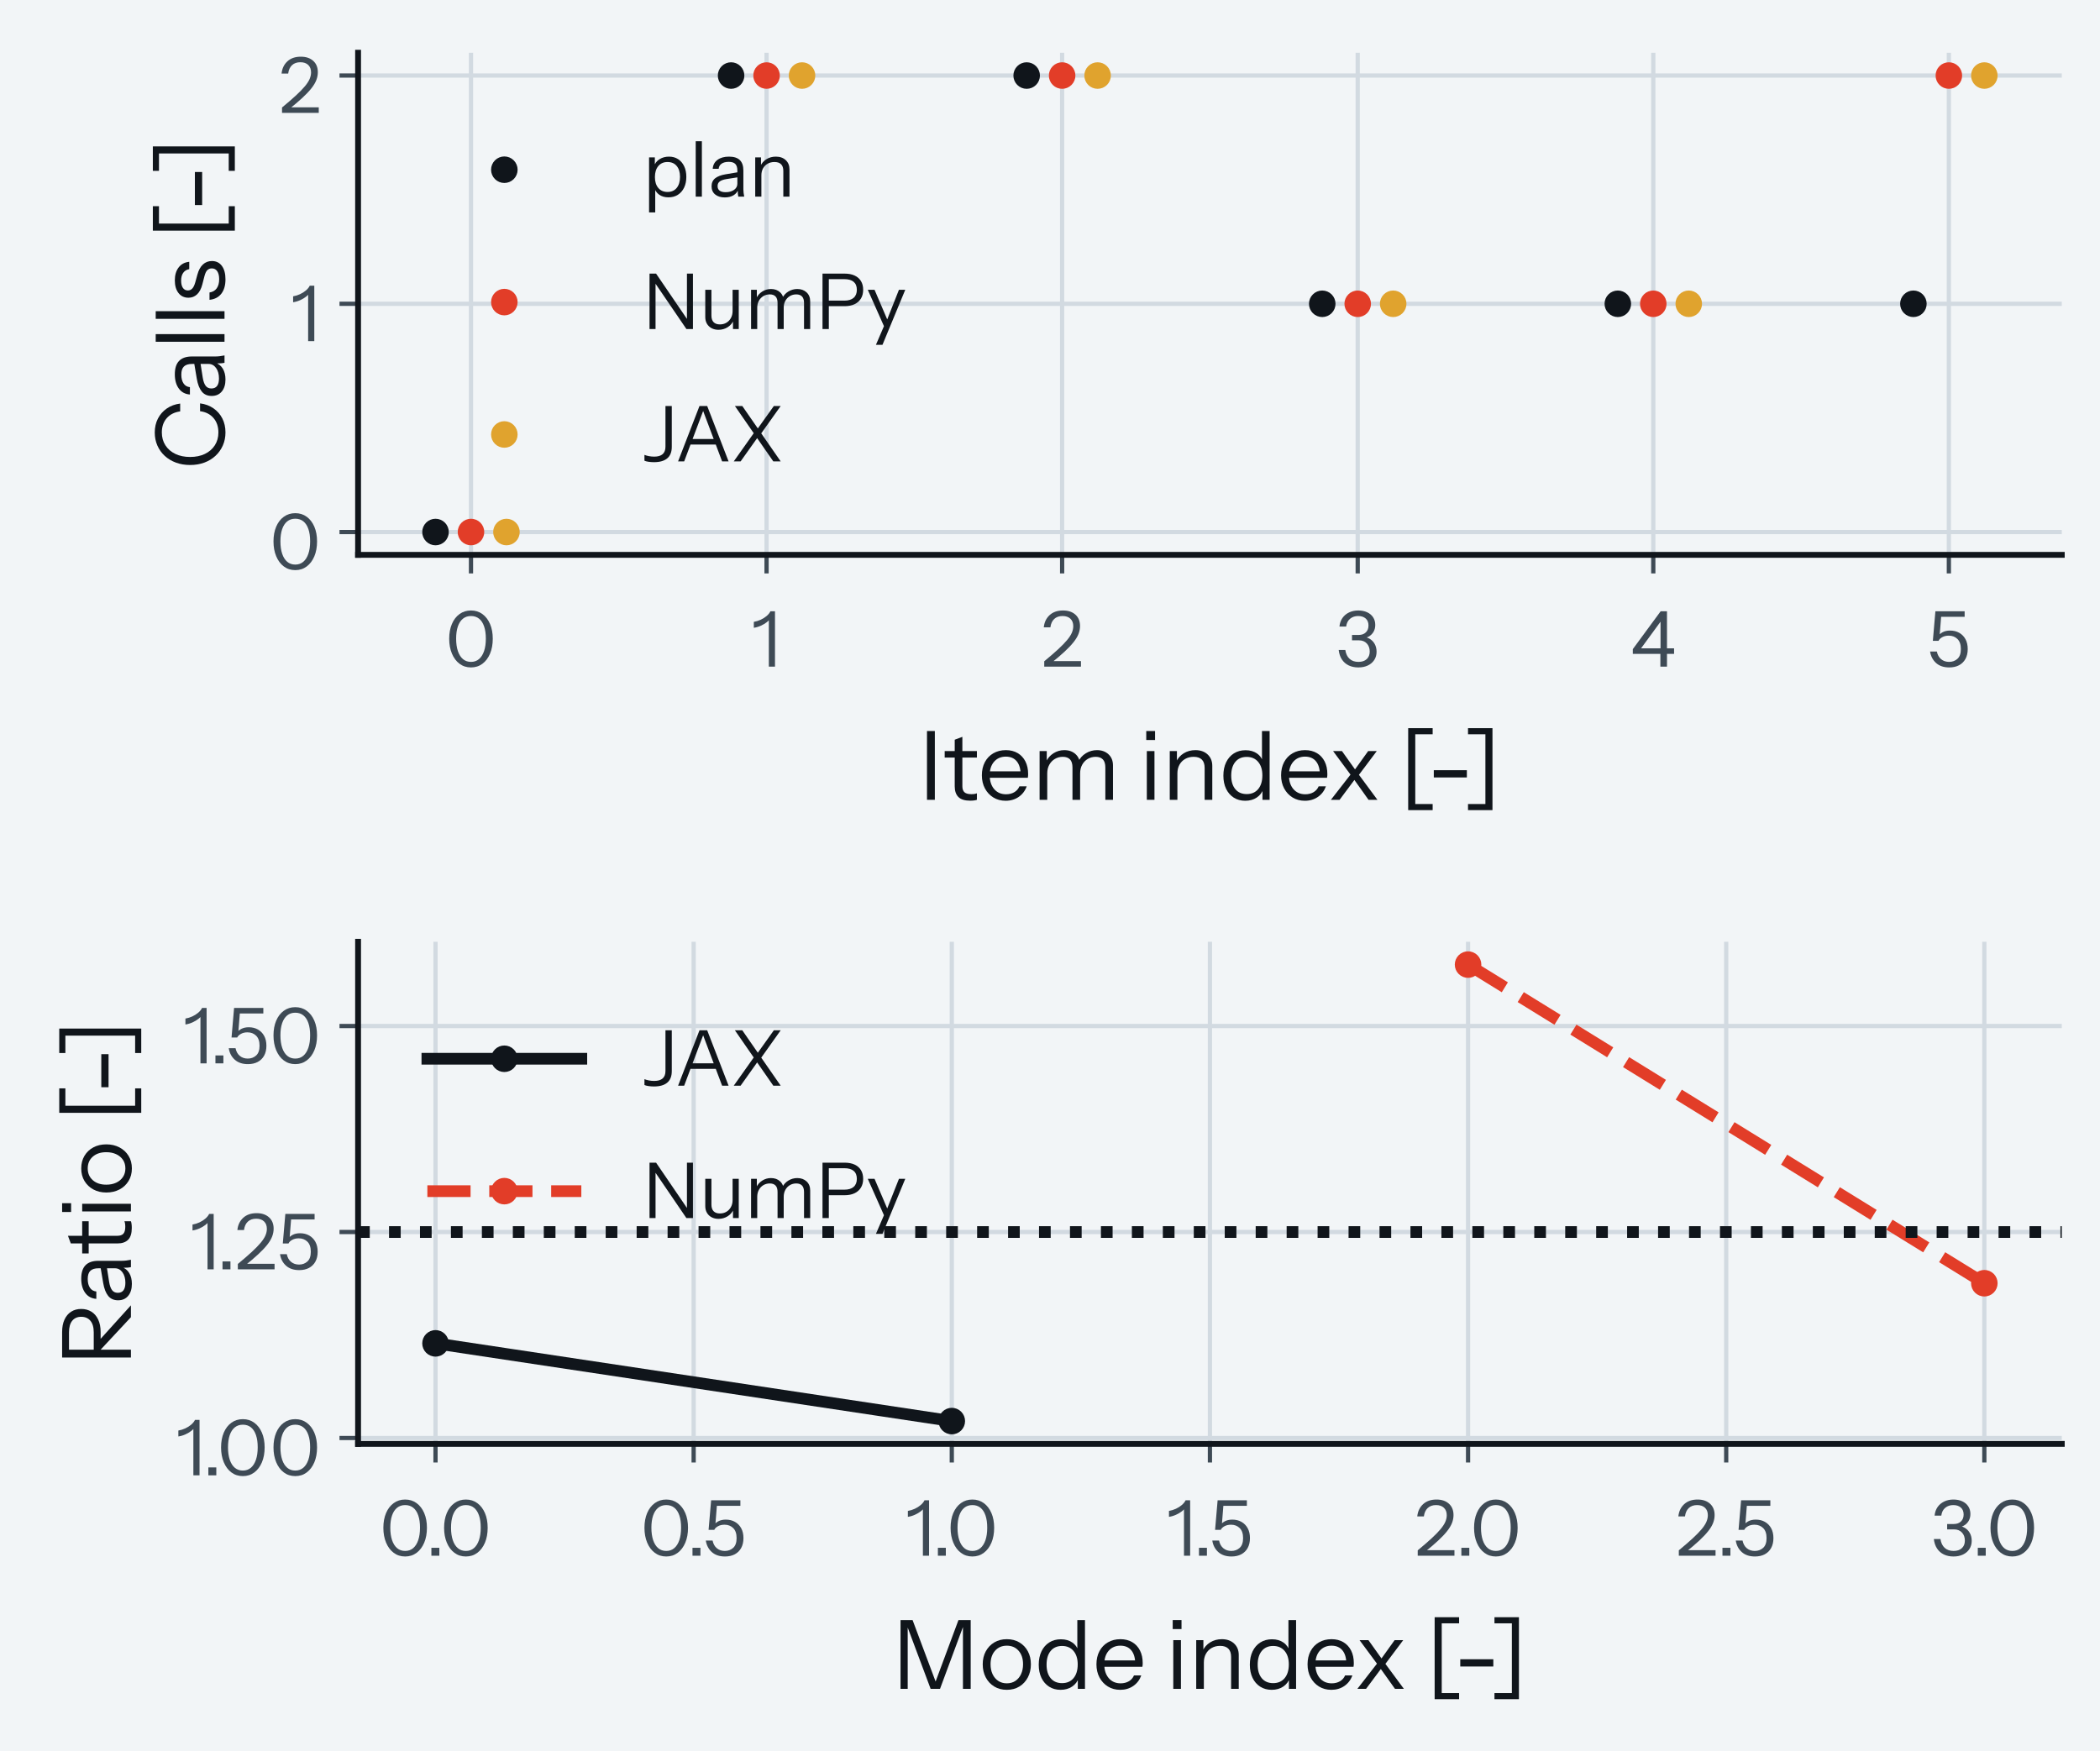
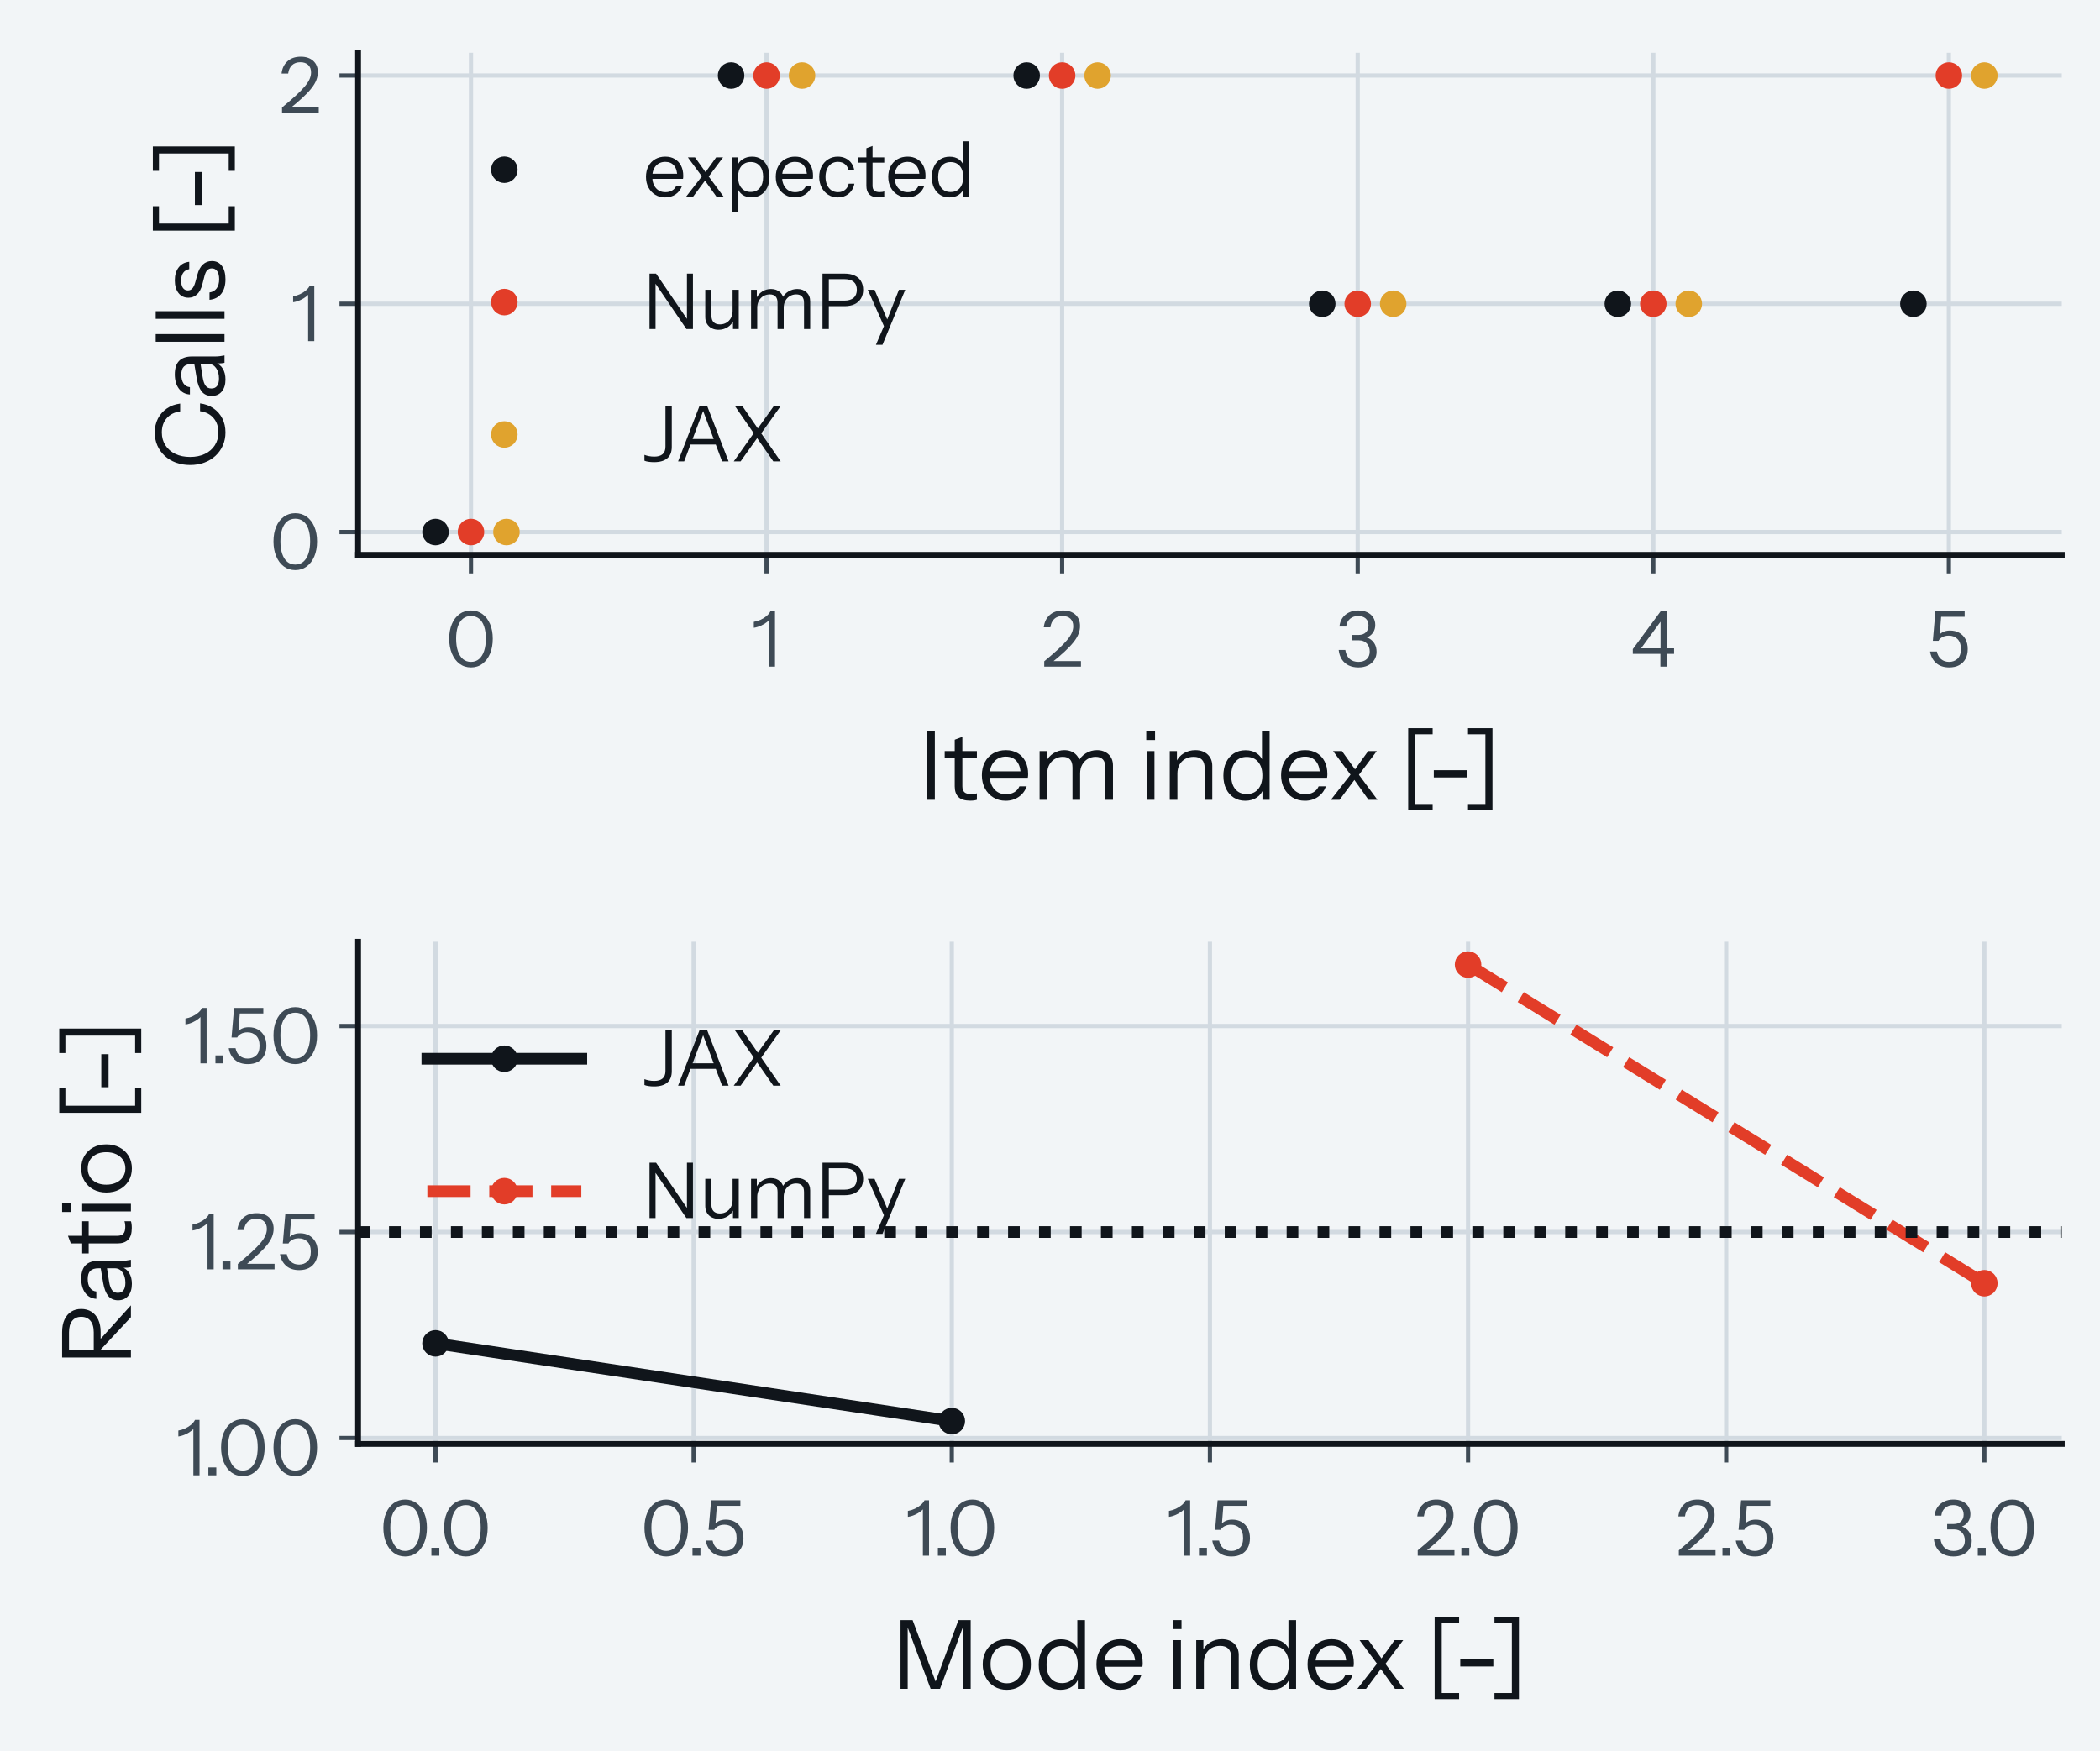
<svg xmlns="http://www.w3.org/2000/svg" xmlns:xlink="http://www.w3.org/1999/xlink" width="395.544pt" height="329.878pt" viewBox="0 0 395.544 329.878" version="1.1">
  <defs>
    <style type="text/css">*{stroke-linejoin: round; stroke-linecap: butt}</style>
  </defs>
  <g id="figure_1">
    <g id="patch_1">
      <path d="M 0 329.878  L 395.544 329.878  L 395.544 0  L 0 0  z " style="fill: #f2f5f7" />
    </g>
    <g id="axes_1">
      <g id="patch_2">
        <path d="M 67.445 104.532  L 388.344 104.532  L 388.344 9.933  L 67.445 9.933  z " style="fill: #f2f5f7" />
      </g>
      <g id="matplotlib.axis_1">
        <g id="xtick_1">
          <g id="line2d_1">
            <path d="M 88.712 104.532  L 88.712 9.933  " clip-path="url(#p3be7e2e741)" style="fill: none; stroke: #d2dae1; stroke-width: 0.8; stroke-linecap: square" />
          </g>
          <g id="line2d_2">
            <defs>
              <path id="m2a301ba8c9" d="M 0 0  L 0 3.5  " style="stroke: #3e4a55; stroke-width: 0.8" />
            </defs>
            <g>
              <use xlink:href="#m2a301ba8c9" x="88.712" y="104.532" style="fill: #3e4a55; stroke: #3e4a55; stroke-width: 0.8" />
            </g>
          </g>
          <g id="text_1">
            <g style="fill: #3e4a55" transform="translate(83.88399 125.5974) scale(0.145 -0.145)">
              <defs>
                <path id="InstrumentSans-Regular-13f" d="M 2131 -64  Q 1587 -64 1180 240  Q 774 544 547 1085  Q 320 1626 320 2323  Q 320 3021 544 3549  Q 768 4077 1177 4374  Q 1587 4672 2131 4672  Q 2675 4672 3081 4374  Q 3488 4077 3715 3549  Q 3942 3021 3942 2323  Q 3942 1619 3715 1081  Q 3488 544 3081 240  Q 2675 -64 2131 -64  z M 2131 397  Q 2522 397 2797 630  Q 3072 864 3219 1296  Q 3366 1728 3366 2330  Q 3366 2925 3222 3347  Q 3078 3770 2803 3990  Q 2528 4211 2131 4211  Q 1734 4211 1459 3987  Q 1184 3763 1040 3344  Q 896 2925 896 2330  Q 896 1728 1043 1293  Q 1190 858 1465 627  Q 1741 397 2131 397  z " transform="scale(0.015625)" />
              </defs>
              <use xlink:href="#InstrumentSans-Regular-13f" />
            </g>
          </g>
        </g>
        <g id="xtick_2">
          <g id="line2d_3">
            <path d="M 144.385 104.532  L 144.385 9.933  " clip-path="url(#p3be7e2e741)" style="fill: none; stroke: #d2dae1; stroke-width: 0.8; stroke-linecap: square" />
          </g>
          <g id="line2d_4">
            <g>
              <use xlink:href="#m2a301ba8c9" x="144.385" y="104.532" style="fill: #3e4a55; stroke: #3e4a55; stroke-width: 0.8" />
            </g>
          </g>
          <g id="text_2">
            <g style="fill: #3e4a55" transform="translate(141.5508 125.5974) scale(0.145 -0.145)">
              <defs>
                <path id="InstrumentSans-Regular-140" d="M 1440 0  L 1440 4083  L 1574 4051  Q 1498 3878 1280 3705  Q 1062 3533 777 3405  Q 493 3277 192 3232  L 192 3725  Q 493 3776 768 3904  Q 1043 4032 1257 4214  Q 1472 4397 1574 4608  L 1952 4608  L 1952 0  L 1440 0  z " transform="scale(0.015625)" />
              </defs>
              <use xlink:href="#InstrumentSans-Regular-140" />
            </g>
          </g>
        </g>
        <g id="xtick_3">
          <g id="line2d_5">
            <path d="M 200.058 104.532  L 200.058 9.933  " clip-path="url(#p3be7e2e741)" style="fill: none; stroke: #d2dae1; stroke-width: 0.8; stroke-linecap: square" />
          </g>
          <g id="line2d_6">
            <g>
              <use xlink:href="#m2a301ba8c9" x="200.058" y="104.532" style="fill: #3e4a55; stroke: #3e4a55; stroke-width: 0.8" />
            </g>
          </g>
          <g id="text_3">
            <g style="fill: #3e4a55" transform="translate(196.1069 125.5974) scale(0.145 -0.145)">
              <defs>
                <path id="InstrumentSans-Regular-141" d="M 256 0  L 256 448  Q 947 1018 1411 1446  Q 1875 1875 2153 2208  Q 2432 2541 2550 2819  Q 2669 3098 2669 3366  Q 2669 3763 2432 3987  Q 2195 4211 1779 4211  Q 1350 4211 1088 3968  Q 826 3725 768 3270  L 218 3270  Q 282 3898 701 4285  Q 1120 4672 1818 4672  Q 2464 4672 2848 4326  Q 3232 3981 3232 3379  Q 3232 3053 3107 2726  Q 2982 2400 2697 2041  Q 2413 1683 1949 1251  Q 1485 819 800 275  L 678 461  L 3309 461  L 3309 0  L 256 0  z " transform="scale(0.015625)" />
              </defs>
              <use xlink:href="#InstrumentSans-Regular-141" />
            </g>
          </g>
        </g>
        <g id="xtick_4">
          <g id="line2d_7">
            <path d="M 255.731 104.532  L 255.731 9.933  " clip-path="url(#p3be7e2e741)" style="fill: none; stroke: #d2dae1; stroke-width: 0.8; stroke-linecap: square" />
          </g>
          <g id="line2d_8">
            <g>
              <use xlink:href="#m2a301ba8c9" x="255.731" y="104.532" style="fill: #3e4a55; stroke: #3e4a55; stroke-width: 0.8" />
            </g>
          </g>
          <g id="text_4">
            <g style="fill: #3e4a55" transform="translate(251.5693 125.5974) scale(0.145 -0.145)">
              <defs>
                <path id="InstrumentSans-Regular-142" d="M 1894 -64  Q 1434 -64 1085 105  Q 736 275 521 601  Q 307 928 256 1389  L 806 1389  Q 877 909 1158 653  Q 1440 397 1901 397  Q 2336 397 2585 627  Q 2835 858 2835 1254  Q 2835 1670 2592 1929  Q 2349 2189 1939 2189  L 1363 2189  L 1363 2637  L 1920 2637  Q 2291 2637 2512 2851  Q 2733 3066 2733 3424  Q 2733 3802 2499 4006  Q 2266 4211 1869 4211  Q 1478 4211 1203 3984  Q 928 3757 877 3334  L 320 3334  Q 358 3744 563 4041  Q 768 4339 1110 4505  Q 1453 4672 1882 4672  Q 2298 4672 2618 4525  Q 2938 4378 3117 4106  Q 3296 3834 3296 3469  Q 3296 3142 3149 2892  Q 3002 2643 2749 2502  Q 2496 2362 2170 2362  L 2131 2496  Q 2522 2496 2806 2333  Q 3091 2170 3248 1888  Q 3405 1606 3405 1235  Q 3405 851 3213 556  Q 3021 262 2681 99  Q 2342 -64 1894 -64  z " transform="scale(0.015625)" />
              </defs>
              <use xlink:href="#InstrumentSans-Regular-142" />
            </g>
          </g>
        </g>
        <g id="xtick_5">
          <g id="line2d_9">
            <path d="M 311.404 104.532  L 311.404 9.933  " clip-path="url(#p3be7e2e741)" style="fill: none; stroke: #d2dae1; stroke-width: 0.8; stroke-linecap: square" />
          </g>
          <g id="line2d_10">
            <g>
              <use xlink:href="#m2a301ba8c9" x="311.404" y="104.532" style="fill: #3e4a55; stroke: #3e4a55; stroke-width: 0.8" />
            </g>
          </g>
          <g id="text_5">
            <g style="fill: #3e4a55" transform="translate(307.0543 125.5974) scale(0.145 -0.145)">
              <defs>
                <path id="InstrumentSans-Regular-143" d="M 2509 0  L 2509 1216  L 2522 1344  L 2522 3974  L 2694 3974  L 749 1312  L 576 1523  L 3648 1523  L 3648 1062  L 218 1062  L 218 1459  L 2534 4608  L 3059 4608  L 3059 0  L 2509 0  z " transform="scale(0.015625)" />
              </defs>
              <use xlink:href="#InstrumentSans-Regular-143" />
            </g>
          </g>
        </g>
        <g id="xtick_6">
          <g id="line2d_11">
            <path d="M 367.077 104.532  L 367.077 9.933  " clip-path="url(#p3be7e2e741)" style="fill: none; stroke: #d2dae1; stroke-width: 0.8; stroke-linecap: square" />
          </g>
          <g id="line2d_12">
            <g>
              <use xlink:href="#m2a301ba8c9" x="367.077" y="104.532" style="fill: #3e4a55; stroke: #3e4a55; stroke-width: 0.8" />
            </g>
          </g>
          <g id="text_6">
            <g style="fill: #3e4a55" transform="translate(362.9154 125.5974) scale(0.145 -0.145)">
              <defs>
                <path id="InstrumentSans-Regular-144" d="M 1869 -64  Q 1184 -64 774 304  Q 365 672 275 1261  L 838 1261  Q 922 845 1194 621  Q 1466 397 1856 397  Q 2266 397 2550 653  Q 2835 909 2835 1466  Q 2835 2022 2550 2300  Q 2266 2579 1830 2579  Q 1517 2579 1286 2451  Q 1056 2323 979 2150  L 506 2150  L 717 4608  L 3149 4608  L 3149 4147  L 1030 4147  L 1210 4339  L 1062 2483  L 941 2528  Q 1056 2720 1312 2861  Q 1568 3002 1939 3002  Q 2368 3002 2697 2816  Q 3027 2630 3216 2288  Q 3405 1946 3405 1466  Q 3405 986 3216 643  Q 3027 301 2684 118  Q 2342 -64 1869 -64  z " transform="scale(0.015625)" />
              </defs>
              <use xlink:href="#InstrumentSans-Regular-144" />
            </g>
          </g>
        </g>
        <g id="text_7">
          <g style="fill: #10151b" transform="translate(173.0566 150.6824) scale(0.18 -0.18)">
            <defs>
              <path id="InstrumentSans-Regular-27" d="M 550 0  L 550 4608  L 1075 4608  L 1075 0  L 550 0  z " transform="scale(0.015625)" />
              <path id="InstrumentSans-Regular-ed" d="M 1818 -58  Q 1274 -58 1027 188  Q 781 435 781 902  L 781 4026  L 1293 4218  L 1293 909  Q 1293 634 1433 506  Q 1574 378 1894 378  Q 2022 378 2115 394  Q 2208 410 2266 435  L 2266 0  Q 2202 -26 2083 -42  Q 1965 -58 1818 -58  z M 109 2829  L 109 3264  L 2266 3264  L 2266 2829  L 109 2829  z " transform="scale(0.015625)" />
              <path id="InstrumentSans-Regular-ac" d="M 1850 -64  Q 1382 -64 1024 157  Q 666 378 461 762  Q 256 1146 256 1645  Q 256 2144 457 2525  Q 659 2906 1024 3117  Q 1389 3328 1862 3328  Q 2317 3328 2653 3129  Q 2989 2931 3171 2572  Q 3354 2214 3354 1728  Q 3354 1664 3350 1606  Q 3347 1549 3334 1478  L 640 1478  L 640 1907  L 3021 1907  L 2854 1670  Q 2854 2259 2595 2576  Q 2336 2893 1862 2893  Q 1376 2893 1078 2557  Q 781 2221 781 1651  Q 781 1069 1078 720  Q 1376 371 1875 371  Q 2189 371 2425 508  Q 2662 646 2771 902  L 3258 902  Q 3098 454 2723 195  Q 2349 -64 1850 -64  z " transform="scale(0.015625)" />
              <path id="InstrumentSans-Regular-cf" d="M 512 0  L 512 3264  L 992 3264  L 992 2496  L 1024 2496  L 1024 0  L 512 0  z M 2714 0  L 2714 2163  Q 2714 2534 2547 2707  Q 2381 2880 2067 2880  Q 1773 2880 1536 2739  Q 1299 2598 1161 2348  Q 1024 2099 1024 1766  L 941 2541  Q 1107 2906 1440 3117  Q 1773 3328 2163 3328  Q 2637 3328 2931 3049  Q 3226 2771 3226 2298  L 3226 0  L 2714 0  z M 4915 0  L 4915 2163  Q 4915 2534 4748 2707  Q 4582 2880 4269 2880  Q 3974 2880 3737 2739  Q 3501 2598 3363 2348  Q 3226 2099 3226 1766  L 3098 2541  Q 3264 2906 3609 3117  Q 3955 3328 4352 3328  Q 4826 3328 5126 3049  Q 5427 2771 5427 2298  L 5427 0  L 4915 0  z " transform="scale(0.015625)" />
              <path id="InstrumentSans-Regular-155" transform="scale(0.015625)" />
              <path id="InstrumentSans-Regular-bc" d="M 512 0  L 512 3264  L 1024 3264  L 1024 0  L 512 0  z M 474 4006  L 474 4608  L 1063 4608  L 1063 4006  L 474 4006  z " transform="scale(0.015625)" />
              <path id="InstrumentSans-Regular-d0" d="M 512 0  L 512 3264  L 992 3264  L 992 2496  L 1024 2496  L 1024 0  L 512 0  z M 2848 0  L 2848 2138  Q 2848 2509 2662 2694  Q 2477 2880 2112 2880  Q 1792 2880 1545 2739  Q 1299 2598 1161 2348  Q 1024 2099 1024 1766  L 941 2541  Q 1107 2906 1449 3117  Q 1792 3328 2227 3328  Q 2739 3328 3049 3037  Q 3360 2746 3360 2272  L 3360 0  L 2848 0  z " transform="scale(0.015625)" />
              <path id="InstrumentSans-Regular-a8" d="M 2886 0  L 2886 762  L 2950 742  Q 2829 371 2505 153  Q 2182 -64 1734 -64  Q 1293 -64 963 147  Q 634 358 451 736  Q 269 1114 269 1619  Q 269 2131 454 2515  Q 640 2899 973 3110  Q 1306 3322 1754 3322  Q 2214 3322 2528 3098  Q 2842 2874 2957 2464  L 2854 2451  L 2854 4608  L 3366 4608  L 3366 0  L 2886 0  z M 1830 384  Q 2323 384 2601 720  Q 2880 1056 2880 1638  Q 2880 2208 2598 2541  Q 2317 2874 1830 2874  Q 1344 2874 1069 2541  Q 794 2208 794 1619  Q 794 1043 1069 713  Q 1344 384 1830 384  z " transform="scale(0.015625)" />
              <path id="InstrumentSans-Regular-100" d="M 2726 0  L 1645 1517  L 352 3264  L 947 3264  L 1946 1862  L 3322 0  L 2726 0  z M 1677 1837  L 2701 3264  L 3277 3264  L 1946 1491  L 1677 1837  z M 1894 1485  L 787 0  L 205 0  L 1645 1850  L 1894 1485  z " transform="scale(0.015625)" />
              <path id="InstrumentSans-Regular-188" d="M 576 -691  L 576 4800  L 2214 4800  L 2214 4390  L 1050 4390  L 1050 -282  L 2214 -282  L 2214 -691  L 576 -691  z " transform="scale(0.015625)" />
              <path id="InstrumentSans-Regular-17d" d="M 512 1498  L 512 1984  L 2726 1984  L 2726 1498  L 512 1498  z " transform="scale(0.015625)" />
              <path id="InstrumentSans-Regular-189" d="M 2022 4800  L 2022 -691  L 384 -691  L 384 -282  L 1549 -282  L 1549 4390  L 384 4390  L 384 4800  L 2022 4800  z " transform="scale(0.015625)" />
            </defs>
            <use xlink:href="#InstrumentSans-Regular-27" />
            <use xlink:href="#InstrumentSans-Regular-ed" transform="translate(25.40625 0)" />
            <use xlink:href="#InstrumentSans-Regular-ac" transform="translate(62.01562 0)" />
            <use xlink:href="#InstrumentSans-Regular-cf" transform="translate(118.4219 0)" />
            <use xlink:href="#InstrumentSans-Regular-155" transform="translate(210.625 0)" />
            <use xlink:href="#InstrumentSans-Regular-bc" transform="translate(230.625 0)" />
            <use xlink:href="#InstrumentSans-Regular-d0" transform="translate(254.625 0)" />
            <use xlink:href="#InstrumentSans-Regular-a8" transform="translate(314.5312 0)" />
            <use xlink:href="#InstrumentSans-Regular-ac" transform="translate(375.125 0)" />
            <use xlink:href="#InstrumentSans-Regular-100" transform="translate(428.0312 0)" />
            <use xlink:href="#InstrumentSans-Regular-155" transform="translate(483.125 0)" />
            <use xlink:href="#InstrumentSans-Regular-188" transform="translate(503.125 0)" />
            <use xlink:href="#InstrumentSans-Regular-17d" transform="translate(530.9219 0)" />
            <use xlink:href="#InstrumentSans-Regular-189" transform="translate(568.7188 0)" />
          </g>
        </g>
      </g>
      <g id="matplotlib.axis_2">
        <g id="ytick_1">
          <g id="line2d_13">
            <path d="M 67.445 100.232  L 388.344 100.232  " clip-path="url(#p3be7e2e741)" style="fill: none; stroke: #d2dae1; stroke-width: 0.8; stroke-linecap: square" />
          </g>
          <g id="line2d_14">
            <defs>
              <path id="me776a80f98" d="M 0 0  L -3.5 0  " style="stroke: #3e4a55; stroke-width: 0.8" />
            </defs>
            <g>
              <use xlink:href="#me776a80f98" x="67.445" y="100.232" style="fill: #3e4a55; stroke: #3e4a55; stroke-width: 0.8" />
            </g>
          </g>
          <g id="text_8">
            <g style="fill: #3e4a55" transform="translate(50.78883 107.2649) scale(0.145 -0.145)">
              <use xlink:href="#InstrumentSans-Regular-13f" />
            </g>
          </g>
        </g>
        <g id="ytick_2">
          <g id="line2d_15">
            <path d="M 67.445 57.232  L 388.344 57.232  " clip-path="url(#p3be7e2e741)" style="fill: none; stroke: #d2dae1; stroke-width: 0.8; stroke-linecap: square" />
          </g>
          <g id="line2d_16">
            <g>
              <use xlink:href="#me776a80f98" x="67.445" y="57.232" style="fill: #3e4a55; stroke: #3e4a55; stroke-width: 0.8" />
            </g>
          </g>
          <g id="text_9">
            <g style="fill: #3e4a55" transform="translate(54.77633 64.26496) scale(0.145 -0.145)">
              <use xlink:href="#InstrumentSans-Regular-140" />
            </g>
          </g>
        </g>
        <g id="ytick_3">
          <g id="line2d_17">
            <path d="M 67.445 14.232  L 388.344 14.232  " clip-path="url(#p3be7e2e741)" style="fill: none; stroke: #d2dae1; stroke-width: 0.8; stroke-linecap: square" />
          </g>
          <g id="line2d_18">
            <g>
              <use xlink:href="#me776a80f98" x="67.445" y="14.232" style="fill: #3e4a55; stroke: #3e4a55; stroke-width: 0.8" />
            </g>
          </g>
          <g id="text_10">
            <g style="fill: #3e4a55" transform="translate(52.54242 21.265) scale(0.145 -0.145)">
              <use xlink:href="#InstrumentSans-Regular-141" />
            </g>
          </g>
        </g>
        <g id="text_11">
          <g style="fill: #10151b" transform="translate(42.28883 88.50464) rotate(-90) scale(0.18 -0.18)">
            <defs>
              <path id="InstrumentSans-Regular-e" d="M 2502 -64  Q 2029 -64 1629 112  Q 1229 288 934 605  Q 640 922 480 1354  Q 320 1786 320 2304  Q 320 2822 480 3254  Q 640 3686 931 4003  Q 1222 4320 1622 4496  Q 2022 4672 2496 4672  Q 3014 4672 3427 4461  Q 3840 4250 4105 3866  Q 4371 3482 4435 2970  L 3910 2970  Q 3834 3539 3459 3868  Q 3085 4198 2502 4198  Q 2010 4198 1638 3958  Q 1267 3718 1062 3292  Q 858 2867 858 2304  Q 858 1741 1062 1315  Q 1267 890 1638 650  Q 2010 410 2496 410  Q 3091 410 3472 742  Q 3853 1075 3923 1638  L 4448 1638  Q 4384 1126 4118 742  Q 3853 358 3440 147  Q 3027 -64 2502 -64  z " transform="scale(0.015625)" />
              <path id="InstrumentSans-Regular-96" d="M 2515 0  Q 2490 109 2480 249  Q 2470 390 2470 608  L 2438 608  L 2438 2170  Q 2438 2541 2268 2717  Q 2099 2893 1722 2893  Q 1350 2893 1129 2742  Q 909 2592 883 2317  L 390 2317  Q 422 2790 787 3059  Q 1152 3328 1741 3328  Q 2349 3328 2643 3040  Q 2938 2752 2938 2176  L 2938 608  Q 2938 467 2957 316  Q 2976 166 3008 0  L 2515 0  z M 1395 -64  Q 890 -64 592 182  Q 294 429 294 858  Q 294 1286 588 1523  Q 883 1760 1446 1856  L 2586 2048  L 2586 1626  L 1523 1459  Q 1165 1402 979 1267  Q 794 1133 794 877  Q 794 627 963 499  Q 1133 371 1466 371  Q 1894 371 2166 566  Q 2438 762 2438 1075  L 2522 621  Q 2419 294 2121 115  Q 1824 -64 1395 -64  z " transform="scale(0.015625)" />
              <path id="InstrumentSans-Regular-ca" d="M 512 0  L 512 4608  L 1024 4608  L 1024 0  L 512 0  z " transform="scale(0.015625)" />
              <path id="InstrumentSans-Regular-e7" d="M 1619 -64  Q 1018 -64 659 214  Q 301 493 250 1005  L 742 1005  Q 787 691 1017 524  Q 1248 358 1632 358  Q 1971 358 2163 486  Q 2355 614 2355 851  Q 2355 1018 2246 1142  Q 2138 1267 1811 1350  L 1286 1485  Q 838 1600 614 1840  Q 390 2080 390 2413  Q 390 2835 704 3081  Q 1018 3328 1555 3328  Q 2086 3328 2419 3072  Q 2752 2816 2797 2362  L 2304 2362  Q 2259 2624 2060 2765  Q 1862 2906 1536 2906  Q 1222 2906 1049 2787  Q 877 2669 877 2451  Q 877 2285 1001 2163  Q 1126 2042 1421 1958  L 1933 1818  Q 2387 1696 2617 1446  Q 2848 1197 2848 845  Q 2848 416 2521 176  Q 2195 -64 1619 -64  z " transform="scale(0.015625)" />
            </defs>
            <use xlink:href="#InstrumentSans-Regular-e" />
            <use xlink:href="#InstrumentSans-Regular-96" transform="translate(72.6875 0)" />
            <use xlink:href="#InstrumentSans-Regular-ca" transform="translate(125.9844 0)" />
            <use xlink:href="#InstrumentSans-Regular-ca" transform="translate(149.9844 0)" />
            <use xlink:href="#InstrumentSans-Regular-e7" transform="translate(173.9844 0)" />
            <use xlink:href="#InstrumentSans-Regular-155" transform="translate(221.2812 0)" />
            <use xlink:href="#InstrumentSans-Regular-188" transform="translate(241.2812 0)" />
            <use xlink:href="#InstrumentSans-Regular-17d" transform="translate(269.0781 0)" />
            <use xlink:href="#InstrumentSans-Regular-189" transform="translate(306.875 0)" />
          </g>
        </g>
      </g>
      <g id="line2d_19">
        <defs>
          <path id="m767fd6f28c" d="M 0 2  C 0.53 2 1.039 1.789 1.414 1.414  C 1.789 1.039 2 0.53 2 0  C 2 -0.53 1.789 -1.039 1.414 -1.414  C 1.039 -1.789 0.53 -2 0 -2  C -0.53 -2 -1.039 -1.789 -1.414 -1.414  C -1.789 -1.039 -2 -0.53 -2 0  C -2 0.53 -1.789 1.039 -1.414 1.414  C -1.039 1.789 -0.53 2 0 2  z " style="stroke: #10151b" />
        </defs>
        <g clip-path="url(#p3be7e2e741)">
          <use xlink:href="#m767fd6f28c" x="82.031" y="100.232" style="fill: #10151b; stroke: #10151b" />
          <use xlink:href="#m767fd6f28c" x="137.704" y="14.232" style="fill: #10151b; stroke: #10151b" />
          <use xlink:href="#m767fd6f28c" x="193.377" y="14.232" style="fill: #10151b; stroke: #10151b" />
          <use xlink:href="#m767fd6f28c" x="249.05" y="57.232" style="fill: #10151b; stroke: #10151b" />
          <use xlink:href="#m767fd6f28c" x="304.724" y="57.232" style="fill: #10151b; stroke: #10151b" />
          <use xlink:href="#m767fd6f28c" x="360.397" y="57.232" style="fill: #10151b; stroke: #10151b" />
        </g>
      </g>
      <g id="line2d_20">
        <defs>
          <path id="m67f918bc4c" d="M 0 2  C 0.53 2 1.039 1.789 1.414 1.414  C 1.789 1.039 2 0.53 2 0  C 2 -0.53 1.789 -1.039 1.414 -1.414  C 1.039 -1.789 0.53 -2 0 -2  C -0.53 -2 -1.039 -1.789 -1.414 -1.414  C -1.789 -1.039 -2 -0.53 -2 0  C -2 0.53 -1.789 1.039 -1.414 1.414  C -1.039 1.789 -0.53 2 0 2  z " style="stroke: #e23d28" />
        </defs>
        <g clip-path="url(#p3be7e2e741)">
          <use xlink:href="#m67f918bc4c" x="88.712" y="100.232" style="fill: #e23d28; stroke: #e23d28" />
          <use xlink:href="#m67f918bc4c" x="144.385" y="14.232" style="fill: #e23d28; stroke: #e23d28" />
          <use xlink:href="#m67f918bc4c" x="200.058" y="14.232" style="fill: #e23d28; stroke: #e23d28" />
          <use xlink:href="#m67f918bc4c" x="255.731" y="57.232" style="fill: #e23d28; stroke: #e23d28" />
          <use xlink:href="#m67f918bc4c" x="311.404" y="57.232" style="fill: #e23d28; stroke: #e23d28" />
          <use xlink:href="#m67f918bc4c" x="367.077" y="14.232" style="fill: #e23d28; stroke: #e23d28" />
        </g>
      </g>
      <g id="line2d_21">
        <defs>
          <path id="mffe1578847" d="M 0 2  C 0.53 2 1.039 1.789 1.414 1.414  C 1.789 1.039 2 0.53 2 0  C 2 -0.53 1.789 -1.039 1.414 -1.414  C 1.039 -1.789 0.53 -2 0 -2  C -0.53 -2 -1.039 -1.789 -1.414 -1.414  C -1.789 -1.039 -2 -0.53 -2 0  C -2 0.53 -1.789 1.039 -1.414 1.414  C -1.039 1.789 -0.53 2 0 2  z " style="stroke: #e0a32e" />
        </defs>
        <g clip-path="url(#p3be7e2e741)">
          <use xlink:href="#mffe1578847" x="95.393" y="100.232" style="fill: #e0a32e; stroke: #e0a32e" />
          <use xlink:href="#mffe1578847" x="151.066" y="14.232" style="fill: #e0a32e; stroke: #e0a32e" />
          <use xlink:href="#mffe1578847" x="206.739" y="14.232" style="fill: #e0a32e; stroke: #e0a32e" />
          <use xlink:href="#mffe1578847" x="262.412" y="57.232" style="fill: #e0a32e; stroke: #e0a32e" />
          <use xlink:href="#mffe1578847" x="318.085" y="57.232" style="fill: #e0a32e; stroke: #e0a32e" />
          <use xlink:href="#mffe1578847" x="373.758" y="14.232" style="fill: #e0a32e; stroke: #e0a32e" />
        </g>
      </g>
      <g id="patch_3">
        <path d="M 67.445 104.532  L 67.445 9.933  " style="fill: none; stroke: #10151b; stroke-width: 1.1; stroke-linejoin: miter; stroke-linecap: square" />
      </g>
      <g id="patch_4">
        <path d="M 67.445 104.532  L 388.344 104.532  " style="fill: none; stroke: #10151b; stroke-width: 1.1; stroke-linejoin: miter; stroke-linecap: square" />
      </g>
      <g id="legend_1">
        <g id="line2d_22">
          <g>
            <use xlink:href="#m767fd6f28c" x="94.995" y="31.973" style="fill: #10151b; stroke: #10151b" />
          </g>
        </g>
        <g id="text_12">
          <g style="fill: #10151b" transform="translate(121.0949 37.0475) scale(0.145 -0.145)">
            <defs>
              <path id="InstrumentSans-Regular-e0" d="M 2125 -58  Q 1664 -58 1350 166  Q 1037 390 922 800  L 1024 813  L 1024 -1312  L 512 -1312  L 512 3264  L 992 3264  L 992 2502  L 922 2522  Q 1043 2899 1382 3113  Q 1722 3328 2170 3328  Q 2605 3328 2928 3117  Q 3251 2906 3430 2528  Q 3610 2150 3610 1645  Q 3610 1133 3424 749  Q 3238 365 2905 153  Q 2573 -58 2125 -58  z M 2048 390  Q 2534 390 2809 726  Q 3085 1062 3085 1645  Q 3085 2221 2809 2550  Q 2534 2880 2048 2880  Q 1562 2880 1280 2544  Q 998 2208 998 1626  Q 998 1056 1280 723  Q 1562 390 2048 390  z " transform="scale(0.015625)" />
-             </defs>
-             <use xlink:href="#InstrumentSans-Regular-e0" />
-             <use xlink:href="#InstrumentSans-Regular-ca" transform="translate(60.59375 0)" />
-             <use xlink:href="#InstrumentSans-Regular-96" transform="translate(84.59375 0)" />
-             <use xlink:href="#InstrumentSans-Regular-d0" transform="translate(137.8906 0)" />
+               <path id="InstrumentSans-Regular-a3" d="M 1805 -64  Q 1357 -64 1008 157  Q 659 378 457 765  Q 256 1152 256 1645  Q 256 2138 457 2515  Q 659 2893 1008 3110  Q 1357 3328 1798 3328  Q 2163 3328 2454 3187  Q 2746 3046 2934 2787  Q 3123 2528 3174 2182  L 2701 2182  Q 2637 2496 2406 2694  Q 2176 2893 1811 2893  Q 1498 2893 1267 2739  Q 1037 2586 909 2304  Q 781 2022 781 1645  Q 781 1267 909 979  Q 1037 691 1270 531  Q 1504 371 1818 371  Q 2170 371 2406 566  Q 2643 762 2707 1075  L 3181 1075  Q 3123 736 2928 477  Q 2733 218 2445 77  Q 2157 -64 1805 -64  z " transform="scale(0.015625)" />
+             </defs>
+             <use xlink:href="#InstrumentSans-Regular-ac" />
+             <use xlink:href="#InstrumentSans-Regular-100" transform="translate(52.90625 0)" />
+             <use xlink:href="#InstrumentSans-Regular-e0" transform="translate(108 0)" />
+             <use xlink:href="#InstrumentSans-Regular-ac" transform="translate(168.5938 0)" />
+             <use xlink:href="#InstrumentSans-Regular-a3" transform="translate(225 0)" />
+             <use xlink:href="#InstrumentSans-Regular-ed" transform="translate(278.0938 0)" />
+             <use xlink:href="#InstrumentSans-Regular-ac" transform="translate(314.7031 0)" />
+             <use xlink:href="#InstrumentSans-Regular-a8" transform="translate(371.1094 0)" />
          </g>
        </g>
        <g id="line2d_23">
          <g>
            <use xlink:href="#m67f918bc4c" x="94.995" y="56.913" style="fill: #e23d28; stroke: #e23d28" />
          </g>
        </g>
        <g id="text_13">
          <g style="fill: #10151b" transform="translate(121.0949 61.9875) scale(0.145 -0.145)">
            <defs>
              <path id="InstrumentSans-Regular-39" d="M 550 0  L 550 4608  L 1094 4608  L 3738 730  L 3661 717  L 3661 4608  L 4160 4608  L 4160 0  L 3616 0  L 973 3878  L 1050 3891  L 1050 0  L 550 0  z " transform="scale(0.015625)" />
              <path id="InstrumentSans-Regular-f0" d="M 1574 -64  Q 1254 -64 1004 67  Q 755 198 614 438  Q 474 678 474 992  L 474 3264  L 986 3264  L 986 1126  Q 986 755 1168 569  Q 1350 384 1690 384  Q 1997 384 2233 525  Q 2470 666 2608 918  Q 2746 1171 2746 1498  L 2829 723  Q 2669 358 2329 147  Q 1990 -64 1574 -64  z M 2778 0  L 2778 768  L 2746 768  L 2746 3264  L 3258 3264  L 3258 0  L 2778 0  z " transform="scale(0.015625)" />
              <path id="InstrumentSans-Regular-49" d="M 550 0  L 550 4608  L 2381 4608  Q 2874 4608 3219 4448  Q 3565 4288 3747 3987  Q 3930 3686 3930 3264  Q 3930 2842 3747 2538  Q 3565 2234 3219 2067  Q 2874 1901 2381 1901  L 934 1901  L 934 2362  L 2362 2362  Q 2874 2362 3139 2595  Q 3405 2829 3405 3264  Q 3405 3699 3142 3923  Q 2880 4147 2362 4147  L 1075 4147  L 1075 0  L 550 0  z " transform="scale(0.015625)" />
              <path id="InstrumentSans-Regular-101" d="M 794 -1312  L 1523 384  L 1638 563  L 2707 3264  L 3232 3264  L 1338 -1312  L 794 -1312  z M 1581 -32  L 115 3264  L 678 3264  L 1939 314  L 1581 -32  z " transform="scale(0.015625)" />
            </defs>
            <use xlink:href="#InstrumentSans-Regular-39" />
            <use xlink:href="#InstrumentSans-Regular-f0" transform="translate(73.59375 0)" />
            <use xlink:href="#InstrumentSans-Regular-cf" transform="translate(132.5 0)" />
            <use xlink:href="#InstrumentSans-Regular-49" transform="translate(224.7031 0)" />
            <use xlink:href="#InstrumentSans-Regular-101" transform="translate(290.2969 0)" />
          </g>
        </g>
        <g id="line2d_24">
          <g>
            <use xlink:href="#mffe1578847" x="94.995" y="81.853" style="fill: #e0a32e; stroke: #e0a32e" />
          </g>
        </g>
        <g id="text_14">
          <g style="fill: #10151b" transform="translate(121.0949 86.9275) scale(0.145 -0.145)">
            <defs>
              <path id="InstrumentSans-Regular-30" d="M 922 -64  Q 678 -64 454 -29  Q 230 6 128 58  L 128 544  Q 282 480 499 438  Q 717 397 941 397  Q 1402 397 1638 601  Q 1875 806 1875 1229  L 1875 4608  L 2400 4608  L 2400 1210  Q 2400 570 2022 253  Q 1645 -64 922 -64  z " transform="scale(0.015625)" />
              <path id="InstrumentSans-Regular-1" d="M 230 0  L 2010 4608  L 2470 4608  L 736 0  L 230 0  z M 3891 0  L 2157 4608  L 2650 4608  L 4429 0  L 3891 0  z M 1114 1862  L 3520 1862  L 3520 1402  L 1114 1402  L 1114 1862  z " transform="scale(0.015625)" />
              <path id="InstrumentSans-Regular-69" d="M 3533 0  L 2035 2157  L 339 4608  L 954 4608  L 2368 2566  L 4147 0  L 3533 0  z M 2106 2547  L 3578 4608  L 4147 4608  L 2387 2131  L 2106 2547  z M 2310 2106  L 813 0  L 243 0  L 2029 2522  L 2310 2106  z " transform="scale(0.015625)" />
            </defs>
            <use xlink:href="#InstrumentSans-Regular-30" />
            <use xlink:href="#InstrumentSans-Regular-1" transform="translate(42.09375 0)" />
            <use xlink:href="#InstrumentSans-Regular-69" transform="translate(114.1875 0)" />
          </g>
        </g>
      </g>
    </g>
    <g id="axes_2">
      <g id="patch_5">
        <path d="M 67.445 272.028  L 388.344 272.028  L 388.344 177.428  L 67.445 177.428  z " style="fill: #f2f5f7" />
      </g>
      <g id="matplotlib.axis_3">
        <g id="xtick_7">
          <g id="line2d_25">
            <path d="M 82.031 272.028  L 82.031 177.428  " clip-path="url(#p1853113197)" style="fill: none; stroke: #d2dae1; stroke-width: 0.8; stroke-linecap: square" />
          </g>
          <g id="line2d_26">
            <g>
              <use xlink:href="#m2a301ba8c9" x="82.031" y="272.028" style="fill: #3e4a55; stroke: #3e4a55; stroke-width: 0.8" />
            </g>
          </g>
          <g id="text_15">
            <g style="fill: #3e4a55" transform="translate(71.48365 293.0932) scale(0.145 -0.145)">
              <defs>
                <path id="InstrumentSans-Regular-158" d="M 486 0  L 486 659  L 1146 659  L 1146 0  L 486 0  z " transform="scale(0.015625)" />
              </defs>
              <use xlink:href="#InstrumentSans-Regular-13f" />
              <use xlink:href="#InstrumentSans-Regular-158" transform="translate(59.79688 0)" />
              <use xlink:href="#InstrumentSans-Regular-13f" transform="translate(78.89062 0)" />
            </g>
          </g>
        </g>
        <g id="xtick_8">
          <g id="line2d_27">
            <path d="M 130.652 272.028  L 130.652 177.428  " clip-path="url(#p1853113197)" style="fill: none; stroke: #d2dae1; stroke-width: 0.8; stroke-linecap: square" />
          </g>
          <g id="line2d_28">
            <g>
              <use xlink:href="#m2a301ba8c9" x="130.652" y="272.028" style="fill: #3e4a55; stroke: #3e4a55; stroke-width: 0.8" />
            </g>
          </g>
          <g id="text_16">
            <g style="fill: #3e4a55" transform="translate(120.6621 293.0932) scale(0.145 -0.145)">
              <use xlink:href="#InstrumentSans-Regular-13f" />
              <use xlink:href="#InstrumentSans-Regular-158" transform="translate(59.79688 0)" />
              <use xlink:href="#InstrumentSans-Regular-144" transform="translate(80.39062 0)" />
            </g>
          </g>
        </g>
        <g id="xtick_9">
          <g id="line2d_29">
            <path d="M 179.274 272.028  L 179.274 177.428  " clip-path="url(#p1853113197)" style="fill: none; stroke: #d2dae1; stroke-width: 0.8; stroke-linecap: square" />
          </g>
          <g id="line2d_30">
            <g>
              <use xlink:href="#m2a301ba8c9" x="179.274" y="272.028" style="fill: #3e4a55; stroke: #3e4a55; stroke-width: 0.8" />
            </g>
          </g>
          <g id="text_17">
            <g style="fill: #3e4a55" transform="translate(170.5679 293.0932) scale(0.145 -0.145)">
              <use xlink:href="#InstrumentSans-Regular-140" />
              <use xlink:href="#InstrumentSans-Regular-158" transform="translate(34.39062 0)" />
              <use xlink:href="#InstrumentSans-Regular-13f" transform="translate(53.48438 0)" />
            </g>
          </g>
        </g>
        <g id="xtick_10">
          <g id="line2d_31">
            <path d="M 227.895 272.028  L 227.895 177.428  " clip-path="url(#p1853113197)" style="fill: none; stroke: #d2dae1; stroke-width: 0.8; stroke-linecap: square" />
          </g>
          <g id="line2d_32">
            <g>
              <use xlink:href="#m2a301ba8c9" x="227.895" y="272.028" style="fill: #3e4a55; stroke: #3e4a55; stroke-width: 0.8" />
            </g>
          </g>
          <g id="text_18">
            <g style="fill: #3e4a55" transform="translate(219.7464 293.0932) scale(0.145 -0.145)">
              <use xlink:href="#InstrumentSans-Regular-140" />
              <use xlink:href="#InstrumentSans-Regular-158" transform="translate(34.39062 0)" />
              <use xlink:href="#InstrumentSans-Regular-144" transform="translate(54.98438 0)" />
            </g>
          </g>
        </g>
        <g id="xtick_11">
          <g id="line2d_33">
            <path d="M 276.516 272.028  L 276.516 177.428  " clip-path="url(#p1853113197)" style="fill: none; stroke: #d2dae1; stroke-width: 0.8; stroke-linecap: square" />
          </g>
          <g id="line2d_34">
            <g>
              <use xlink:href="#m2a301ba8c9" x="276.516" y="272.028" style="fill: #3e4a55; stroke: #3e4a55; stroke-width: 0.8" />
            </g>
          </g>
          <g id="text_19">
            <g style="fill: #3e4a55" transform="translate(266.4542 293.0932) scale(0.145 -0.145)">
              <use xlink:href="#InstrumentSans-Regular-141" />
              <use xlink:href="#InstrumentSans-Regular-158" transform="translate(53.09375 0)" />
              <use xlink:href="#InstrumentSans-Regular-13f" transform="translate(72.1875 0)" />
            </g>
          </g>
        </g>
        <g id="xtick_12">
          <g id="line2d_35">
            <path d="M 325.137 272.028  L 325.137 177.428  " clip-path="url(#p1853113197)" style="fill: none; stroke: #d2dae1; stroke-width: 0.8; stroke-linecap: square" />
          </g>
          <g id="line2d_36">
            <g>
              <use xlink:href="#m2a301ba8c9" x="325.137" y="272.028" style="fill: #3e4a55; stroke: #3e4a55; stroke-width: 0.8" />
            </g>
          </g>
          <g id="text_20">
            <g style="fill: #3e4a55" transform="translate(315.6327 293.0932) scale(0.145 -0.145)">
              <use xlink:href="#InstrumentSans-Regular-141" />
              <use xlink:href="#InstrumentSans-Regular-158" transform="translate(53.09375 0)" />
              <use xlink:href="#InstrumentSans-Regular-144" transform="translate(73.6875 0)" />
            </g>
          </g>
        </g>
        <g id="xtick_13">
          <g id="line2d_37">
            <path d="M 373.758 272.028  L 373.758 177.428  " clip-path="url(#p1853113197)" style="fill: none; stroke: #d2dae1; stroke-width: 0.8; stroke-linecap: square" />
          </g>
          <g id="line2d_38">
            <g>
              <use xlink:href="#m2a301ba8c9" x="373.758" y="272.028" style="fill: #3e4a55; stroke: #3e4a55; stroke-width: 0.8" />
            </g>
          </g>
          <g id="text_21">
            <g style="fill: #3e4a55" transform="translate(363.667 293.0932) scale(0.145 -0.145)">
              <use xlink:href="#InstrumentSans-Regular-142" />
              <use xlink:href="#InstrumentSans-Regular-158" transform="translate(53.5 0)" />
              <use xlink:href="#InstrumentSans-Regular-13f" transform="translate(72.59375 0)" />
            </g>
          </g>
        </g>
        <g id="text_22">
          <g style="fill: #10151b" transform="translate(168.0728 318.1782) scale(0.18 -0.18)">
            <defs>
              <path id="InstrumentSans-Regular-38" d="M 550 0  L 550 4608  L 1357 4608  L 3021 166  L 2778 166  L 4429 4608  L 5248 4608  L 5248 0  L 4730 0  L 4730 4333  L 4800 4333  L 3194 0  L 2566 0  L 960 4294  L 1030 4294  L 1030 0  L 550 0  z " transform="scale(0.015625)" />
              <path id="InstrumentSans-Regular-d6" d="M 1869 -64  Q 1389 -64 1024 160  Q 659 384 457 771  Q 256 1158 256 1645  Q 256 2138 461 2515  Q 666 2893 1027 3110  Q 1389 3328 1869 3328  Q 2355 3328 2716 3110  Q 3078 2893 3280 2515  Q 3482 2138 3482 1645  Q 3482 1158 3280 771  Q 3078 384 2716 160  Q 2355 -64 1869 -64  z M 1869 371  Q 2202 371 2445 534  Q 2688 698 2822 986  Q 2957 1274 2957 1651  Q 2957 2214 2659 2553  Q 2362 2893 1869 2893  Q 1382 2893 1081 2553  Q 781 2214 781 1651  Q 781 1274 915 986  Q 1050 698 1296 534  Q 1542 371 1869 371  z " transform="scale(0.015625)" />
            </defs>
            <use xlink:href="#InstrumentSans-Regular-38" />
            <use xlink:href="#InstrumentSans-Regular-d6" transform="translate(90.59375 0)" />
            <use xlink:href="#InstrumentSans-Regular-a8" transform="translate(149 0)" />
            <use xlink:href="#InstrumentSans-Regular-ac" transform="translate(209.5938 0)" />
            <use xlink:href="#InstrumentSans-Regular-155" transform="translate(266 0)" />
            <use xlink:href="#InstrumentSans-Regular-bc" transform="translate(286 0)" />
            <use xlink:href="#InstrumentSans-Regular-d0" transform="translate(310 0)" />
            <use xlink:href="#InstrumentSans-Regular-a8" transform="translate(369.9062 0)" />
            <use xlink:href="#InstrumentSans-Regular-ac" transform="translate(430.5 0)" />
            <use xlink:href="#InstrumentSans-Regular-100" transform="translate(483.4062 0)" />
            <use xlink:href="#InstrumentSans-Regular-155" transform="translate(538.5 0)" />
            <use xlink:href="#InstrumentSans-Regular-188" transform="translate(558.5 0)" />
            <use xlink:href="#InstrumentSans-Regular-17d" transform="translate(586.2969 0)" />
            <use xlink:href="#InstrumentSans-Regular-189" transform="translate(624.0938 0)" />
          </g>
        </g>
      </g>
      <g id="matplotlib.axis_4">
        <g id="ytick_4">
          <g id="line2d_39">
            <path d="M 67.445 270.917  L 388.344 270.917  " clip-path="url(#p1853113197)" style="fill: none; stroke: #d2dae1; stroke-width: 0.8; stroke-linecap: square" />
          </g>
          <g id="line2d_40">
            <g>
              <use xlink:href="#me776a80f98" x="67.445" y="270.917" style="fill: #3e4a55; stroke: #3e4a55; stroke-width: 0.8" />
            </g>
          </g>
          <g id="text_23">
            <g style="fill: #3e4a55" transform="translate(33.16 277.949) scale(0.145 -0.145)">
              <use xlink:href="#InstrumentSans-Regular-140" />
              <use xlink:href="#InstrumentSans-Regular-158" transform="translate(34.39062 0)" />
              <use xlink:href="#InstrumentSans-Regular-13f" transform="translate(53.48438 0)" />
              <use xlink:href="#InstrumentSans-Regular-13f" transform="translate(121.5781 0)" />
            </g>
          </g>
        </g>
        <g id="ytick_5">
          <g id="line2d_41">
            <path d="M 67.445 232.109  L 388.344 232.109  " clip-path="url(#p1853113197)" style="fill: none; stroke: #d2dae1; stroke-width: 0.8; stroke-linecap: square" />
          </g>
          <g id="line2d_42">
            <g>
              <use xlink:href="#me776a80f98" x="67.445" y="232.109" style="fill: #3e4a55; stroke: #3e4a55; stroke-width: 0.8" />
            </g>
          </g>
          <g id="text_24">
            <g style="fill: #3e4a55" transform="translate(35.82438 239.1411) scale(0.145 -0.145)">
              <use xlink:href="#InstrumentSans-Regular-140" />
              <use xlink:href="#InstrumentSans-Regular-158" transform="translate(34.39062 0)" />
              <use xlink:href="#InstrumentSans-Regular-141" transform="translate(57.89062 0)" />
              <use xlink:href="#InstrumentSans-Regular-144" transform="translate(112.3906 0)" />
            </g>
          </g>
        </g>
        <g id="ytick_6">
          <g id="line2d_43">
            <path d="M 67.445 193.301  L 388.344 193.301  " clip-path="url(#p1853113197)" style="fill: none; stroke: #d2dae1; stroke-width: 0.8; stroke-linecap: square" />
          </g>
          <g id="line2d_44">
            <g>
              <use xlink:href="#me776a80f98" x="67.445" y="193.301" style="fill: #3e4a55; stroke: #3e4a55; stroke-width: 0.8" />
            </g>
          </g>
          <g id="text_25">
            <g style="fill: #3e4a55" transform="translate(34.49219 200.3332) scale(0.145 -0.145)">
              <use xlink:href="#InstrumentSans-Regular-140" />
              <use xlink:href="#InstrumentSans-Regular-158" transform="translate(34.39062 0)" />
              <use xlink:href="#InstrumentSans-Regular-144" transform="translate(54.98438 0)" />
              <use xlink:href="#InstrumentSans-Regular-13f" transform="translate(112.3906 0)" />
            </g>
          </g>
        </g>
        <g id="text_26">
          <g style="fill: #10151b" transform="translate(24.66 257.297) rotate(-90) scale(0.18 -0.18)">
            <defs>
              <path id="InstrumentSans-Regular-4c" d="M 550 0  L 550 4608  L 2253 4608  Q 2746 4608 3091 4448  Q 3437 4288 3619 4003  Q 3802 3718 3802 3328  Q 3802 2938 3619 2646  Q 3437 2355 3091 2192  Q 2746 2029 2253 2029  L 934 2029  L 934 2490  L 2234 2490  Q 2746 2490 3011 2714  Q 3277 2938 3277 3328  Q 3277 3712 3014 3929  Q 2752 4147 2234 4147  L 1075 4147  L 1075 0  L 550 0  z M 3251 0  L 800 2285  L 1517 2285  L 4045 0  L 3251 0  z " transform="scale(0.015625)" />
            </defs>
            <use xlink:href="#InstrumentSans-Regular-4c" />
            <use xlink:href="#InstrumentSans-Regular-96" transform="translate(63.89062 0)" />
            <use xlink:href="#InstrumentSans-Regular-ed" transform="translate(115.7812 0)" />
            <use xlink:href="#InstrumentSans-Regular-bc" transform="translate(153.4844 0)" />
            <use xlink:href="#InstrumentSans-Regular-d6" transform="translate(177.2812 0)" />
            <use xlink:href="#InstrumentSans-Regular-155" transform="translate(235.6875 0)" />
            <use xlink:href="#InstrumentSans-Regular-188" transform="translate(255.6875 0)" />
            <use xlink:href="#InstrumentSans-Regular-17d" transform="translate(283.4844 0)" />
            <use xlink:href="#InstrumentSans-Regular-189" transform="translate(321.2812 0)" />
          </g>
        </g>
      </g>
      <g id="line2d_45">
        <path d="M 82.031 253.086  L 179.274 267.728  " clip-path="url(#p1853113197)" style="fill: none; stroke: #10151b; stroke-width: 2.2; stroke-linecap: square" />
        <g clip-path="url(#p1853113197)">
          <use xlink:href="#m767fd6f28c" x="82.031" y="253.086" style="fill: #10151b; stroke: #10151b" />
          <use xlink:href="#m767fd6f28c" x="179.274" y="267.728" style="fill: #10151b; stroke: #10151b" />
        </g>
      </g>
      <g id="line2d_46">
        <path d="M 276.516 181.728  L 373.758 241.756  " clip-path="url(#p1853113197)" style="fill: none; stroke-dasharray: 8.14,3.52; stroke-dashoffset: 0; stroke: #e23d28; stroke-width: 2.2" />
        <g clip-path="url(#p1853113197)">
          <use xlink:href="#m67f918bc4c" x="276.516" y="181.728" style="fill: #e23d28; stroke: #e23d28" />
          <use xlink:href="#m67f918bc4c" x="373.758" y="241.756" style="fill: #e23d28; stroke: #e23d28" />
        </g>
      </g>
      <g id="line2d_47">
        <path d="M 67.445 232.109  L 388.344 232.109  " clip-path="url(#p1853113197)" style="fill: none; stroke-dasharray: 2.2,3.63; stroke-dashoffset: 0; stroke: #10151b; stroke-width: 2.2" />
      </g>
      <g id="patch_6">
        <path d="M 67.445 272.028  L 67.445 177.428  " style="fill: none; stroke: #10151b; stroke-width: 1.1; stroke-linejoin: miter; stroke-linecap: square" />
      </g>
      <g id="patch_7">
        <path d="M 67.445 272.028  L 388.344 272.028  " style="fill: none; stroke: #10151b; stroke-width: 1.1; stroke-linejoin: miter; stroke-linecap: square" />
      </g>
      <g id="legend_2">
        <g id="line2d_48">
          <path d="M 80.495 199.468  L 94.995 199.468  L 109.495 199.468  " style="fill: none; stroke: #10151b; stroke-width: 2.2; stroke-linecap: square" />
          <g>
            <use xlink:href="#m767fd6f28c" x="94.995" y="199.468" style="fill: #10151b; stroke: #10151b" />
          </g>
        </g>
        <g id="text_27">
          <g style="fill: #10151b" transform="translate(121.0949 204.5433) scale(0.145 -0.145)">
            <use xlink:href="#InstrumentSans-Regular-30" />
            <use xlink:href="#InstrumentSans-Regular-1" transform="translate(42.09375 0)" />
            <use xlink:href="#InstrumentSans-Regular-69" transform="translate(114.1875 0)" />
          </g>
        </g>
        <g id="line2d_49">
          <path d="M 80.495 224.408  L 94.995 224.408  L 109.495 224.408  " style="fill: none; stroke-dasharray: 8.14,3.52; stroke-dashoffset: 0; stroke: #e23d28; stroke-width: 2.2" />
          <g>
            <use xlink:href="#m67f918bc4c" x="94.995" y="224.408" style="fill: #e23d28; stroke: #e23d28" />
          </g>
        </g>
        <g id="text_28">
          <g style="fill: #10151b" transform="translate(121.0949 229.4833) scale(0.145 -0.145)">
            <use xlink:href="#InstrumentSans-Regular-39" />
            <use xlink:href="#InstrumentSans-Regular-f0" transform="translate(73.59375 0)" />
            <use xlink:href="#InstrumentSans-Regular-cf" transform="translate(132.5 0)" />
            <use xlink:href="#InstrumentSans-Regular-49" transform="translate(224.7031 0)" />
            <use xlink:href="#InstrumentSans-Regular-101" transform="translate(290.2969 0)" />
          </g>
        </g>
      </g>
    </g>
  </g>
  <defs>
    <clipPath id="p3be7e2e741">
      <rect x="67.445" y="9.933" width="320.9" height="94.6" />
    </clipPath>
    <clipPath id="p1853113197">
      <rect x="67.445" y="177.428" width="320.9" height="94.6" />
    </clipPath>
  </defs>
</svg>
